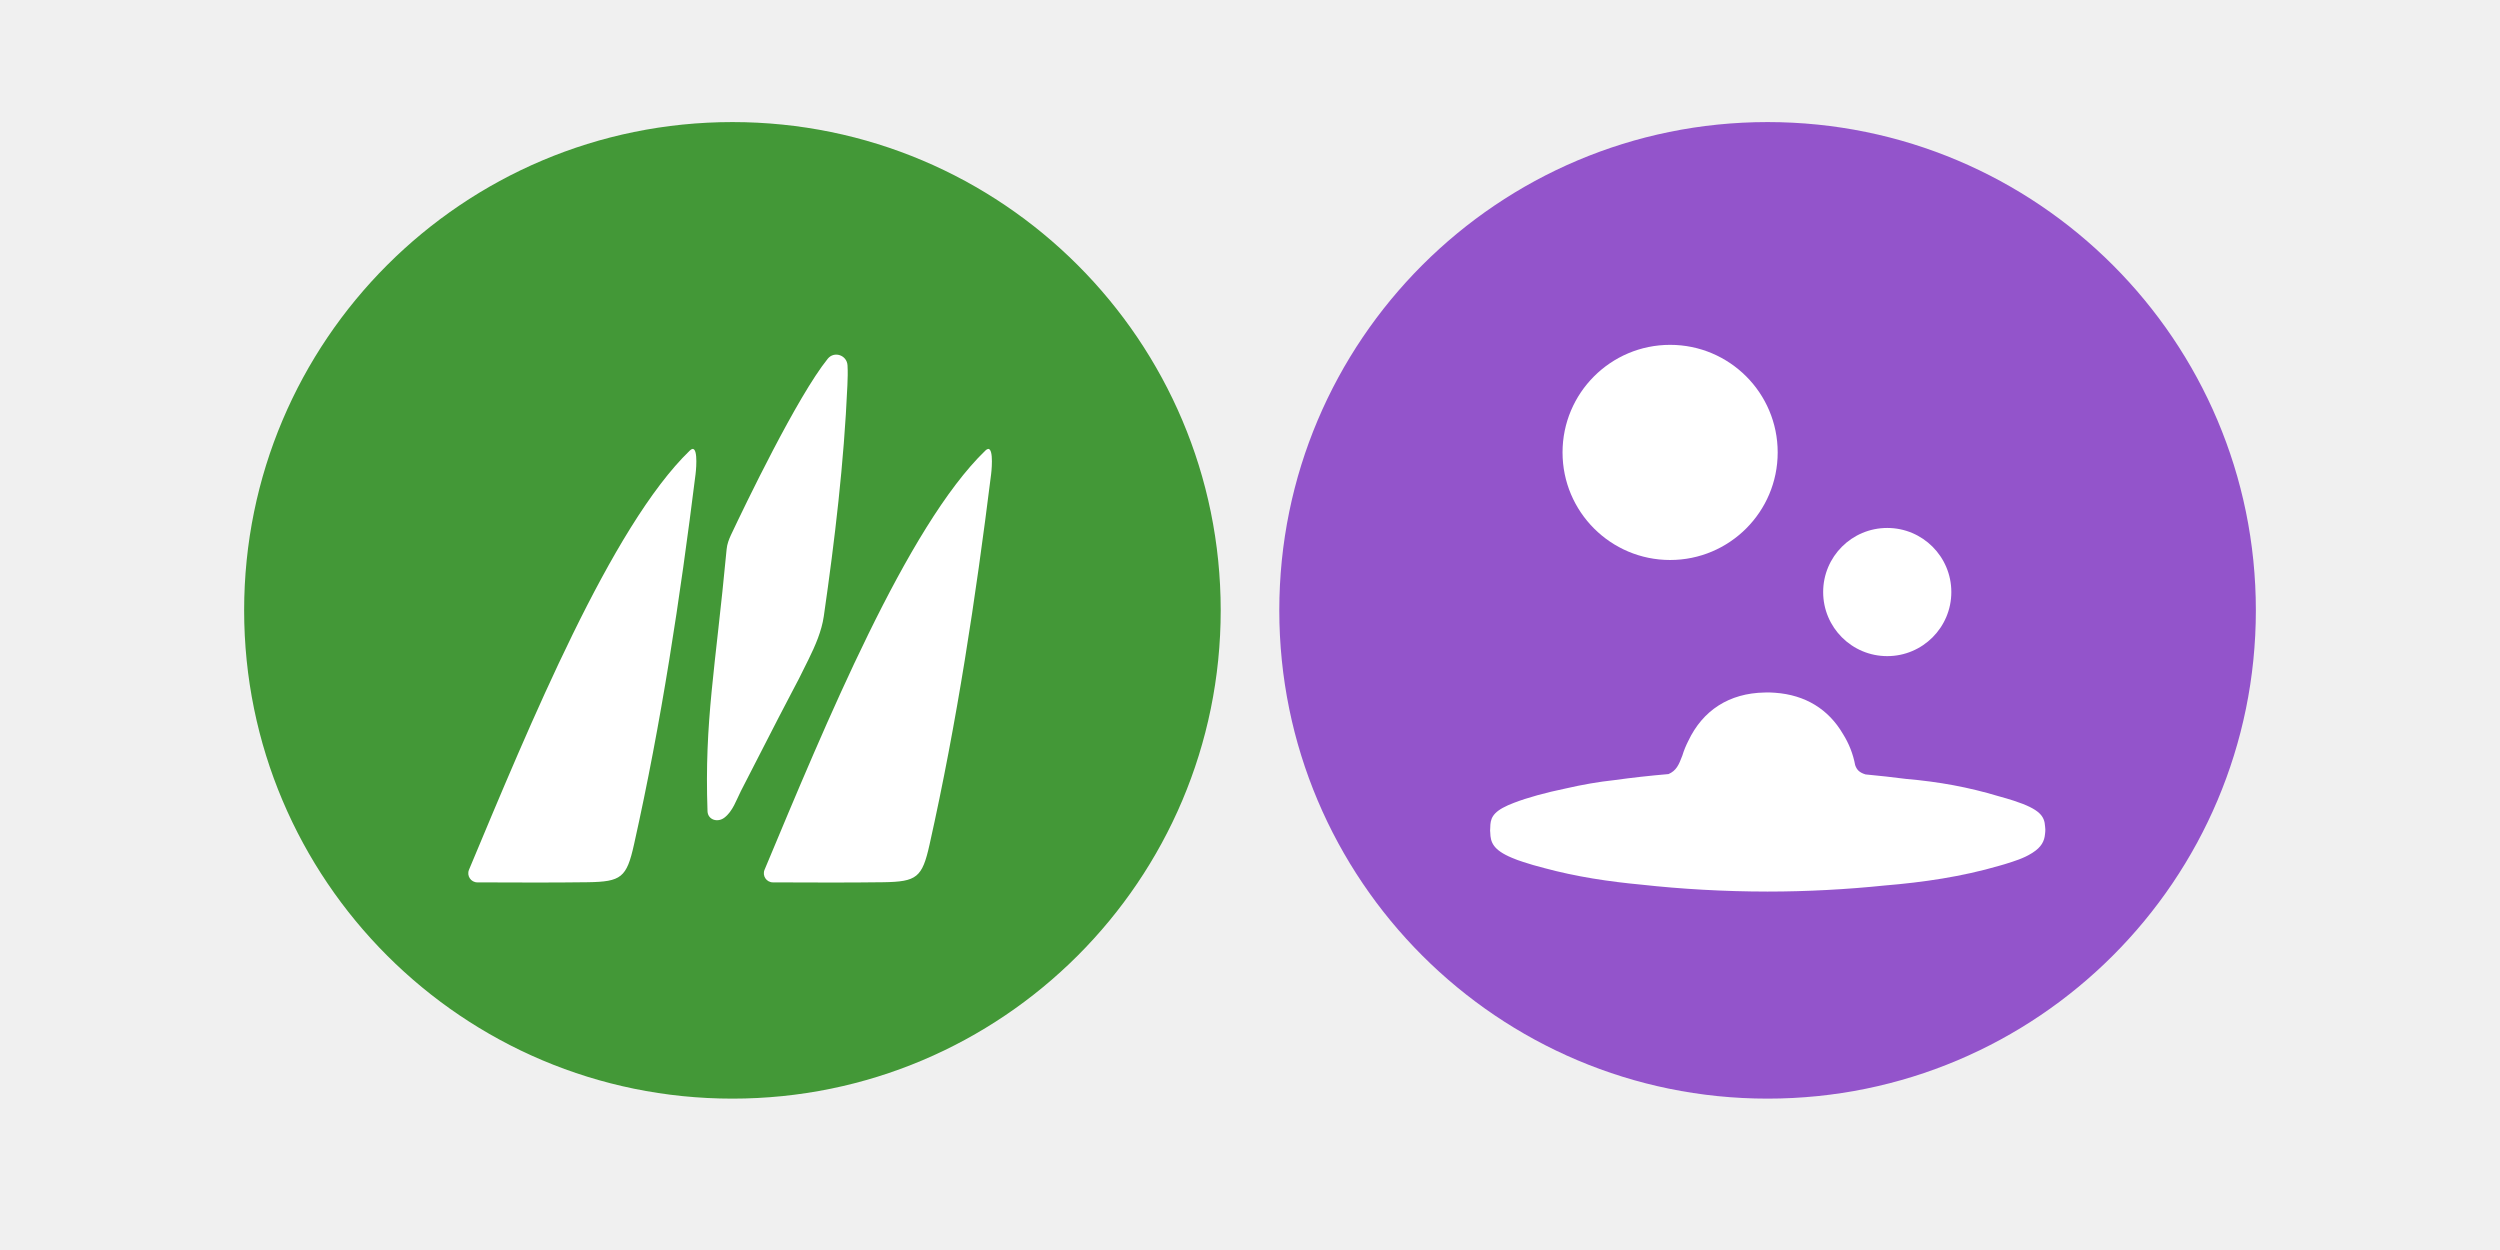
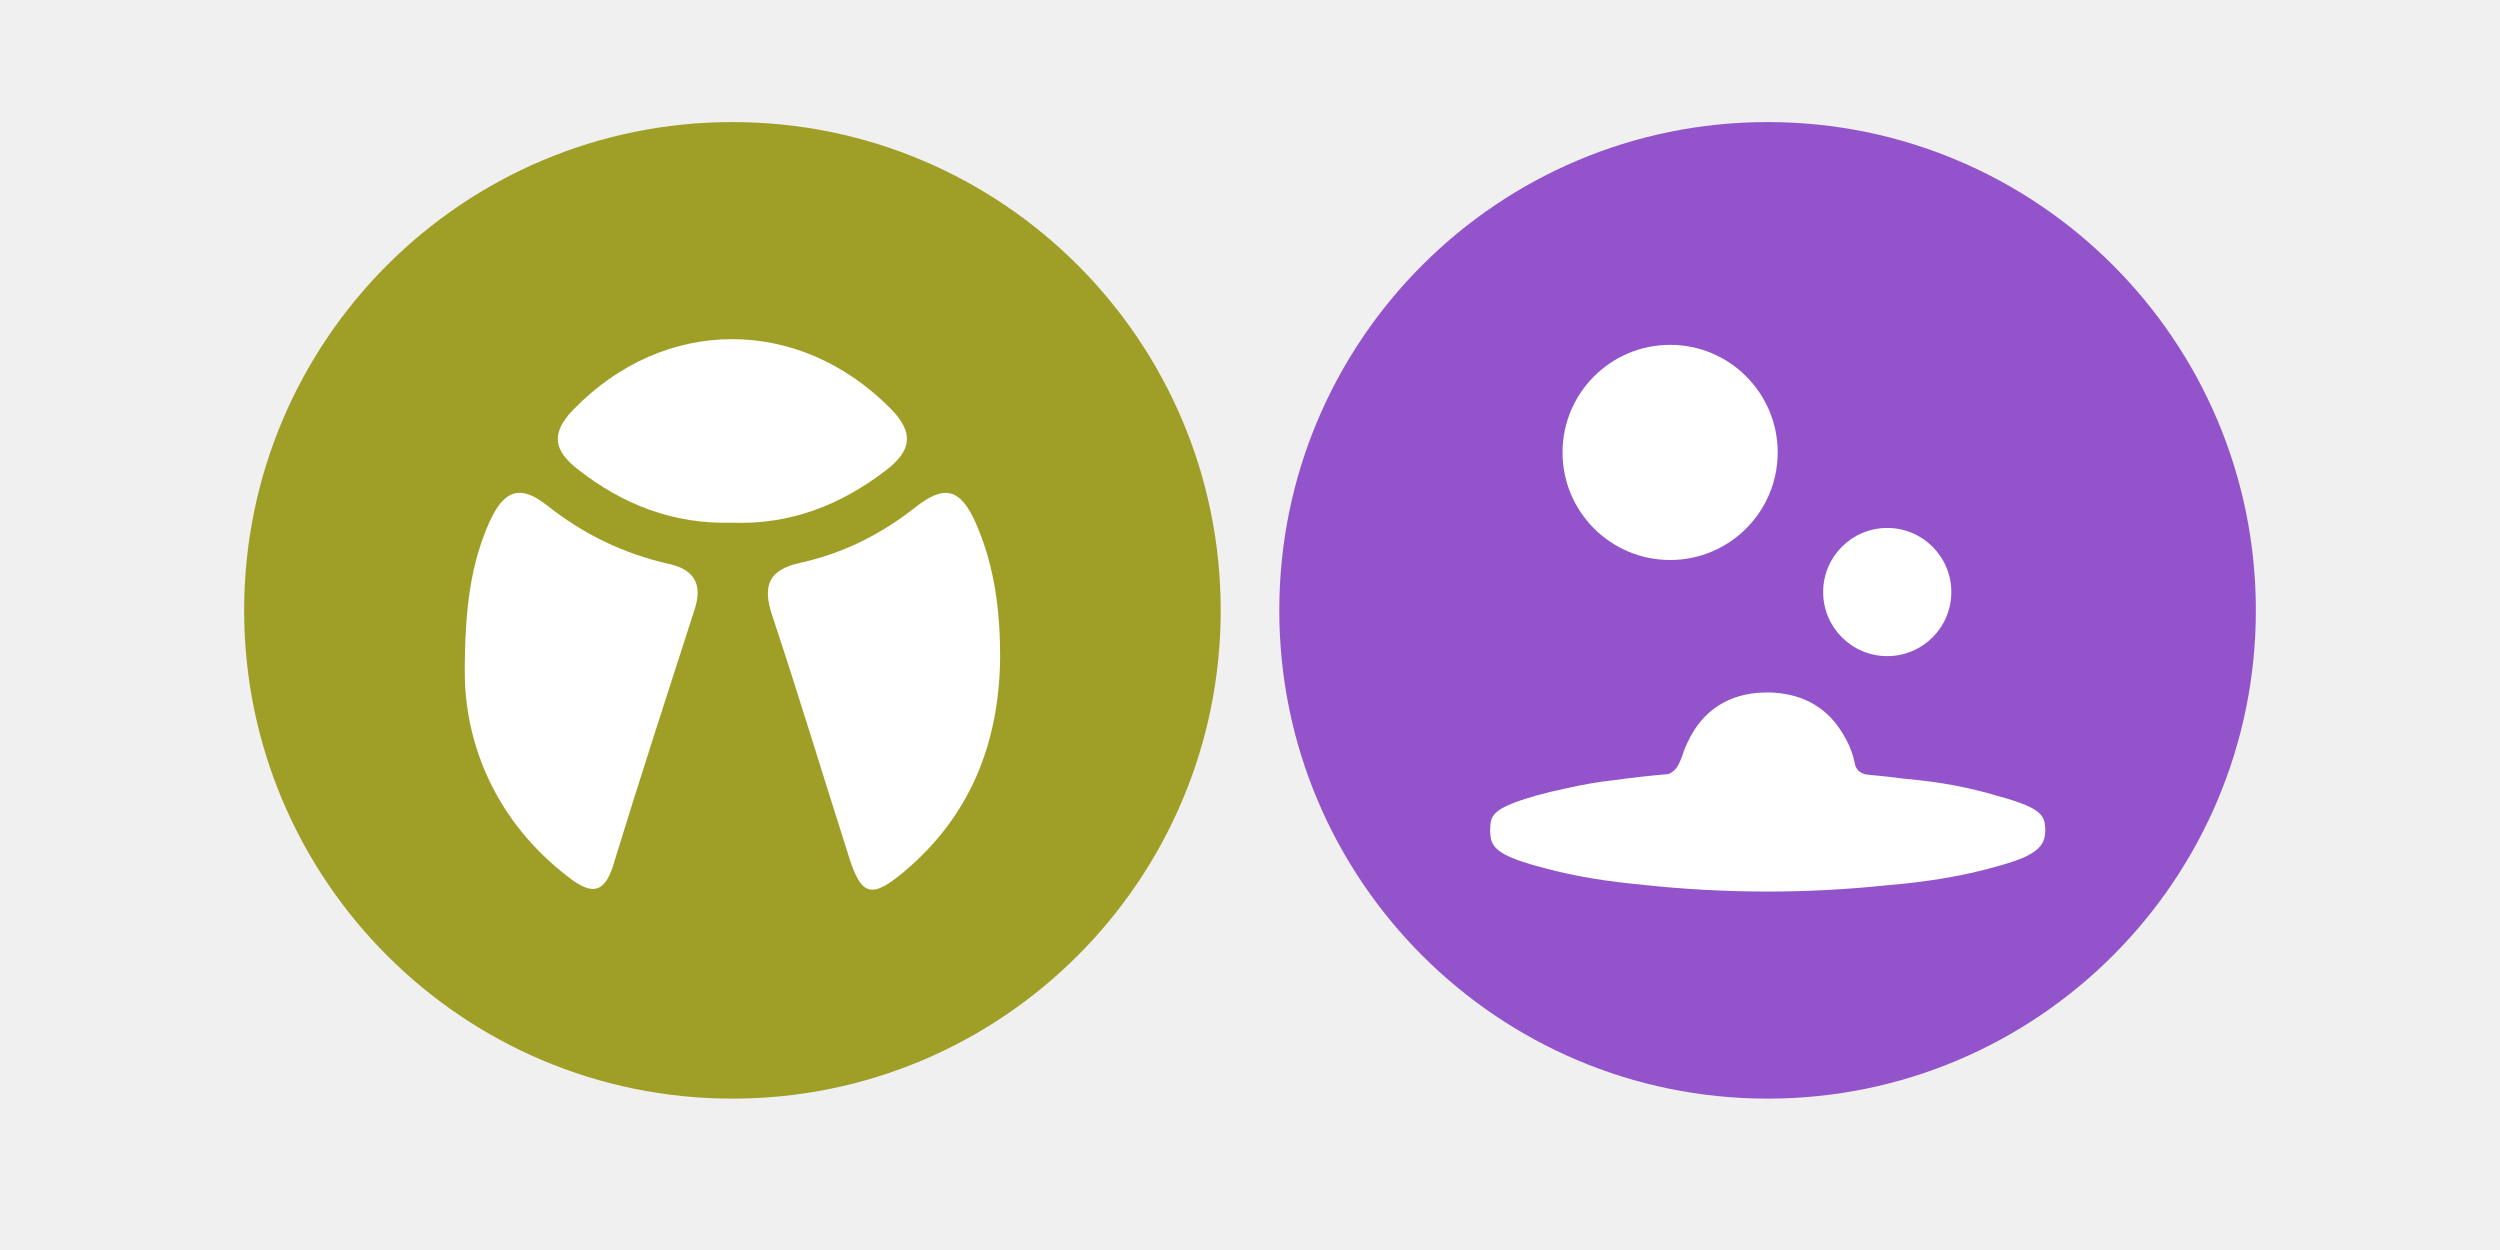
<svg xmlns="http://www.w3.org/2000/svg" width="2048" height="1024" viewBox="0 0 2048 1024">
  <svg x="200" y="100" width="800" height="800" viewBox="0 0 256 256">
    <defs>
      <style>
-         .grass-cls-1 { fill: #fff; }
-         .grass-cls-2 { fill: #439837; } /* Verde para Grass */
+         .bug-cls-1 {
+           fill: #fff;
+         }
+         .bug-cls-2 {
+           fill: #9f9f28; /* Verde para Bug */
+         }
      </style>
    </defs>
-     <circle class="grass-cls-2" cx="128" cy="128" r="128" />
-     <path class="grass-cls-1" d="M194.3,86.12c2.2-2.13,1.76,4.2,1.52,6.15-4.07,32.61-8.97,65.08-16.15,97.16-1.92,8.61-3.33,9.71-12.1,9.84-9.68,.14-19.35,.06-28.95,.04-1.7,0-2.85-1.73-2.2-3.3,15.94-38.11,37.34-90.03,57.88-109.89Z" />
-     <path class="grass-cls-1" d="M121.47,180.64c-.83-23.74,2.05-37.16,5.01-68.66,.12-1.32,.59-2.57,1.15-3.77,3.53-7.48,17.34-36.24,25.36-46.17,1.68-2.08,5.01-.95,5.18,1.71,.11,1.78,.04,3.44-.03,5.22-.89,20.31-3.29,40.49-6.19,60.6-.56,3.86-2.22,7.68-3.97,11.23-5.73,11.62,1.08-2.28-17.76,34.57-1.19,2.34-2.12,5.3-4.33,6.98-1.8,1.37-4.34,.55-4.42-1.7Z" />
-     <path class="grass-cls-1" d="M116.82,86.12c2.2-2.13,1.76,4.2,1.52,6.15-4.07,32.61-8.97,65.08-16.15,97.16-1.92,8.61-3.33,9.71-12.1,9.84-9.68,.14-19.35,.06-28.95,.04-1.7,0-2.85-1.73-2.2-3.3,15.94-38.11,37.34-90.03,57.88-109.89Z" />
+     <circle class="bug-cls-2" cx="128" cy="128" r="128" />
+     <path class="bug-cls-1" d="M57.84,144.71c-.01-17.4,1.6-28.85,6.39-39.68,3.81-8.63,8.14-10.12,15.18-4.54,9.56,7.57,20.13,12.71,32,15.35,6.4,1.43,8.85,5.18,6.73,11.74-7.23,22.39-14.49,44.78-21.4,67.27-2.38,7.73-5.96,7.47-11.48,3.27-19.56-14.89-27.26-35.22-27.42-53.41Z" />
+     <path class="bug-cls-1" d="M198.18,140.28c-.2,22.43-7.79,41.62-25.21,56.25-8.51,7.14-11.15,6.33-14.39-3.8-6.75-21.15-13.17-42.41-20.18-63.48-2.61-7.83-.79-11.92,7.38-13.71,11.17-2.45,21.18-7.45,30.21-14.58,7.71-6.09,11.86-4.82,15.86,4.29,4.91,11.17,6.33,22.98,6.33,35.02Z" />
+     <path class="bug-cls-1" d="M127.91,105.03c-15.42,.42-28.7-4.76-40.56-14.1-6.17-4.85-7.07-9.34-1.07-15.53,23.76-24.54,59.04-24.66,83.13-.34,6.45,6.51,5.42,11.16-1.15,16.22-11.96,9.2-25.27,14.31-40.34,13.75Z" />
  </svg>
  <svg x="1048" y="100" width="800" height="800" viewBox="0 0 256 256">
    <defs>
      <style>
-         .poison-cls-1 { fill: #fff; }
-         .poison-cls-2 { fill: #9354cb; } /* Morado para Poison */
+         .poison-cls-1 {
+           fill: #fff;
+         }
+         .poison-cls-2 {
+           fill: #9354cb; /* Morado para Poison */
+         }
      </style>
    </defs>
    <circle class="poison-cls-2" cx="128" cy="128" r="128" />
    <circle class="poison-cls-1" cx="159.37" cy="123.2" r="16.8" />
    <circle class="poison-cls-1" cx="102.45" cy="86.6" r="28.2" />
    <path class="poison-cls-1" d="M197.45,191.55c2.36-1.5,3.12-3.08,3.28-4.91,.05-.38,.08-.77,.08-1.18,0-.27-.03-.52-.06-.76-.16-2.7-1.26-4.54-8.23-6.81-1.21-.39-2.54-.78-3.97-1.17-7.9-2.37-15.56-3.78-24.24-4.53-3.43-.44-6.99-.84-10.63-1.18-1.71-.52-2.31-1.28-2.72-2.44-.55-2.95-1.65-5.7-3.19-8.15-3.79-6.49-9.84-10.25-17.82-10.82-.49-.04-.98-.07-1.48-.08-.04,0-.08,0-.12,0-.03,0-.05,0-.08,0-.09,0-.18,0-.27,0-.27,0-.53,.01-.8,.02-9.24,.17-16.18,4.64-19.99,12.7-.62,1.22-1.15,2.49-1.55,3.82-.93,2.47-1.59,3.97-3.63,4.86-4.92,.42-9.65,.95-14.1,1.57-4.28,.46-8.51,1.21-12.7,2.17-5.5,1.14-10.17,2.43-13.73,3.8-.53,.19-1.04,.4-1.54,.63-4.26,1.9-4.63,3.67-4.66,5.88-.02,.26-.05,.52-.04,.8,0,.16,.03,.31,.04,.47,.06,2.53,.72,4.56,5.71,6.64,.94,.41,1.93,.76,2.94,1.08,1.65,.55,3.48,1.08,5.48,1.59,8.46,2.29,17.02,3.57,25.62,4.37,10.22,1.13,21.52,1.79,32.87,1.8,0,0,0,0,.01,0,0,0,0,0,0,0,.03,0,.06,0,.09,0,10.47,0,20.99-.59,30.65-1.59,10.15-.84,20.2-2.3,30.08-5.18,.46-.13,.91-.26,1.35-.39,.09-.03,.17-.05,.26-.08,2.29-.71,4.79-1.49,6.76-2.73,.08-.05,.16-.1,.25-.15,.02-.02,.05-.03,.07-.05Z" />
  </svg>
</svg>
